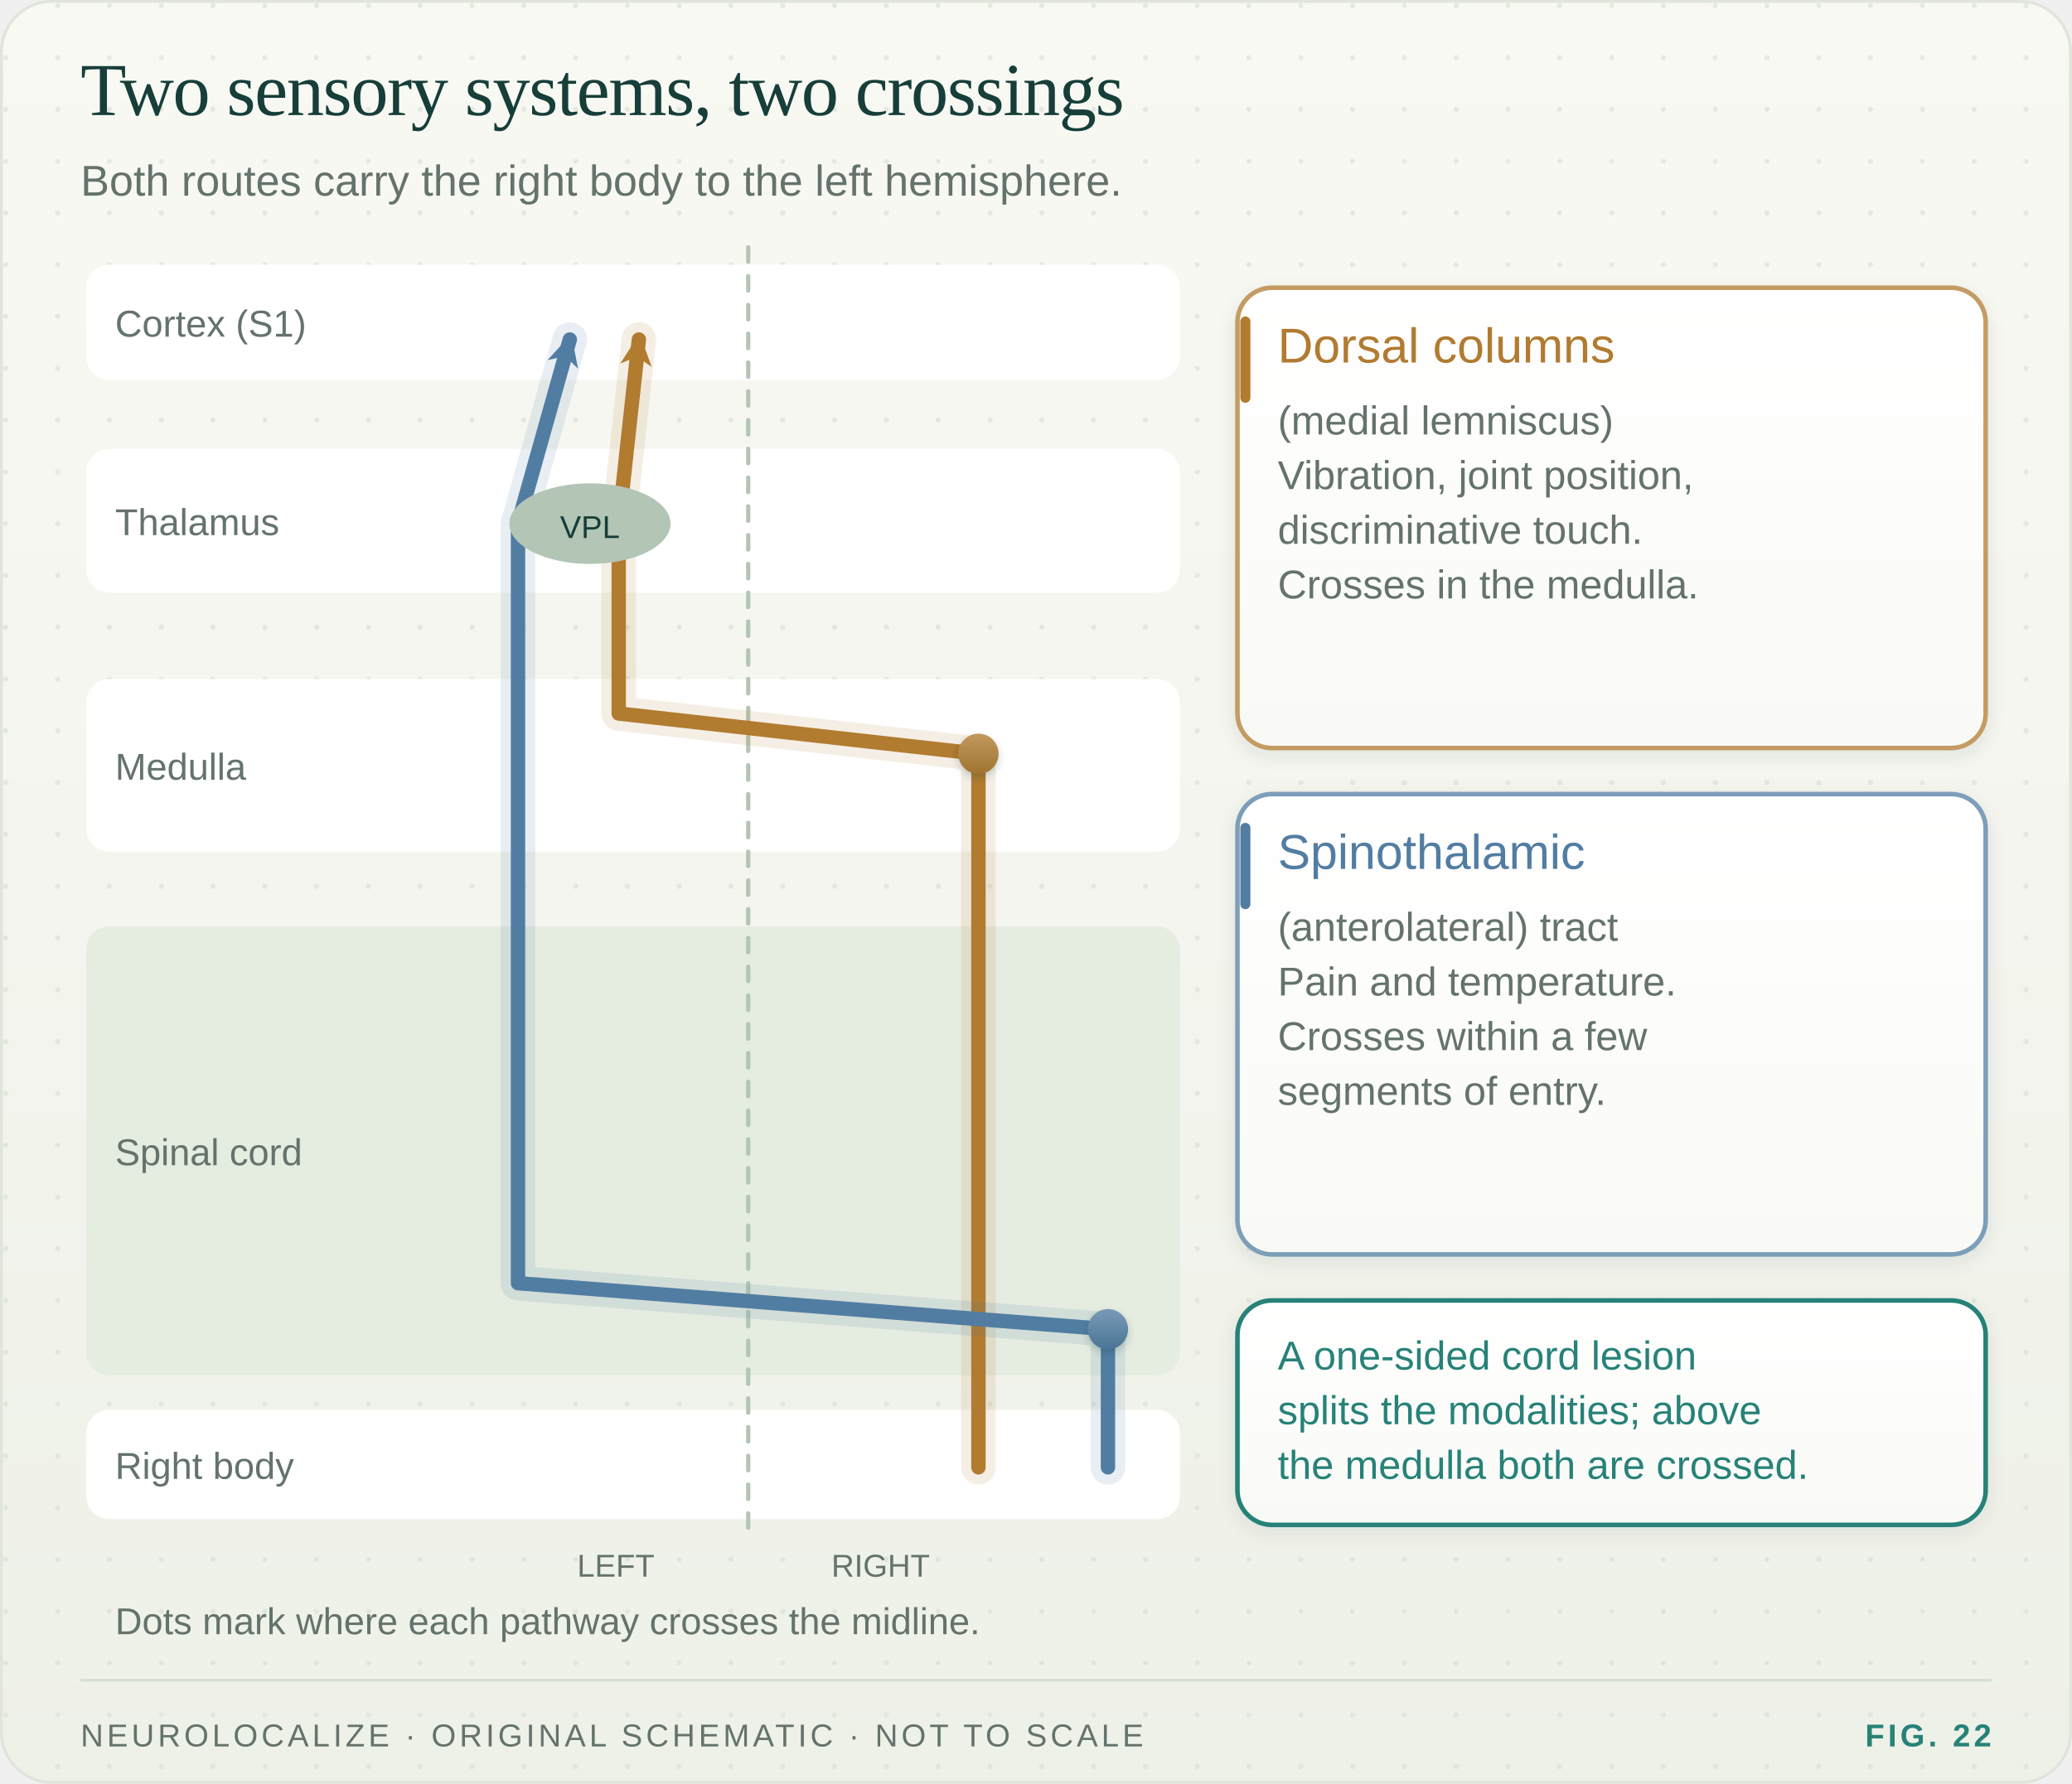
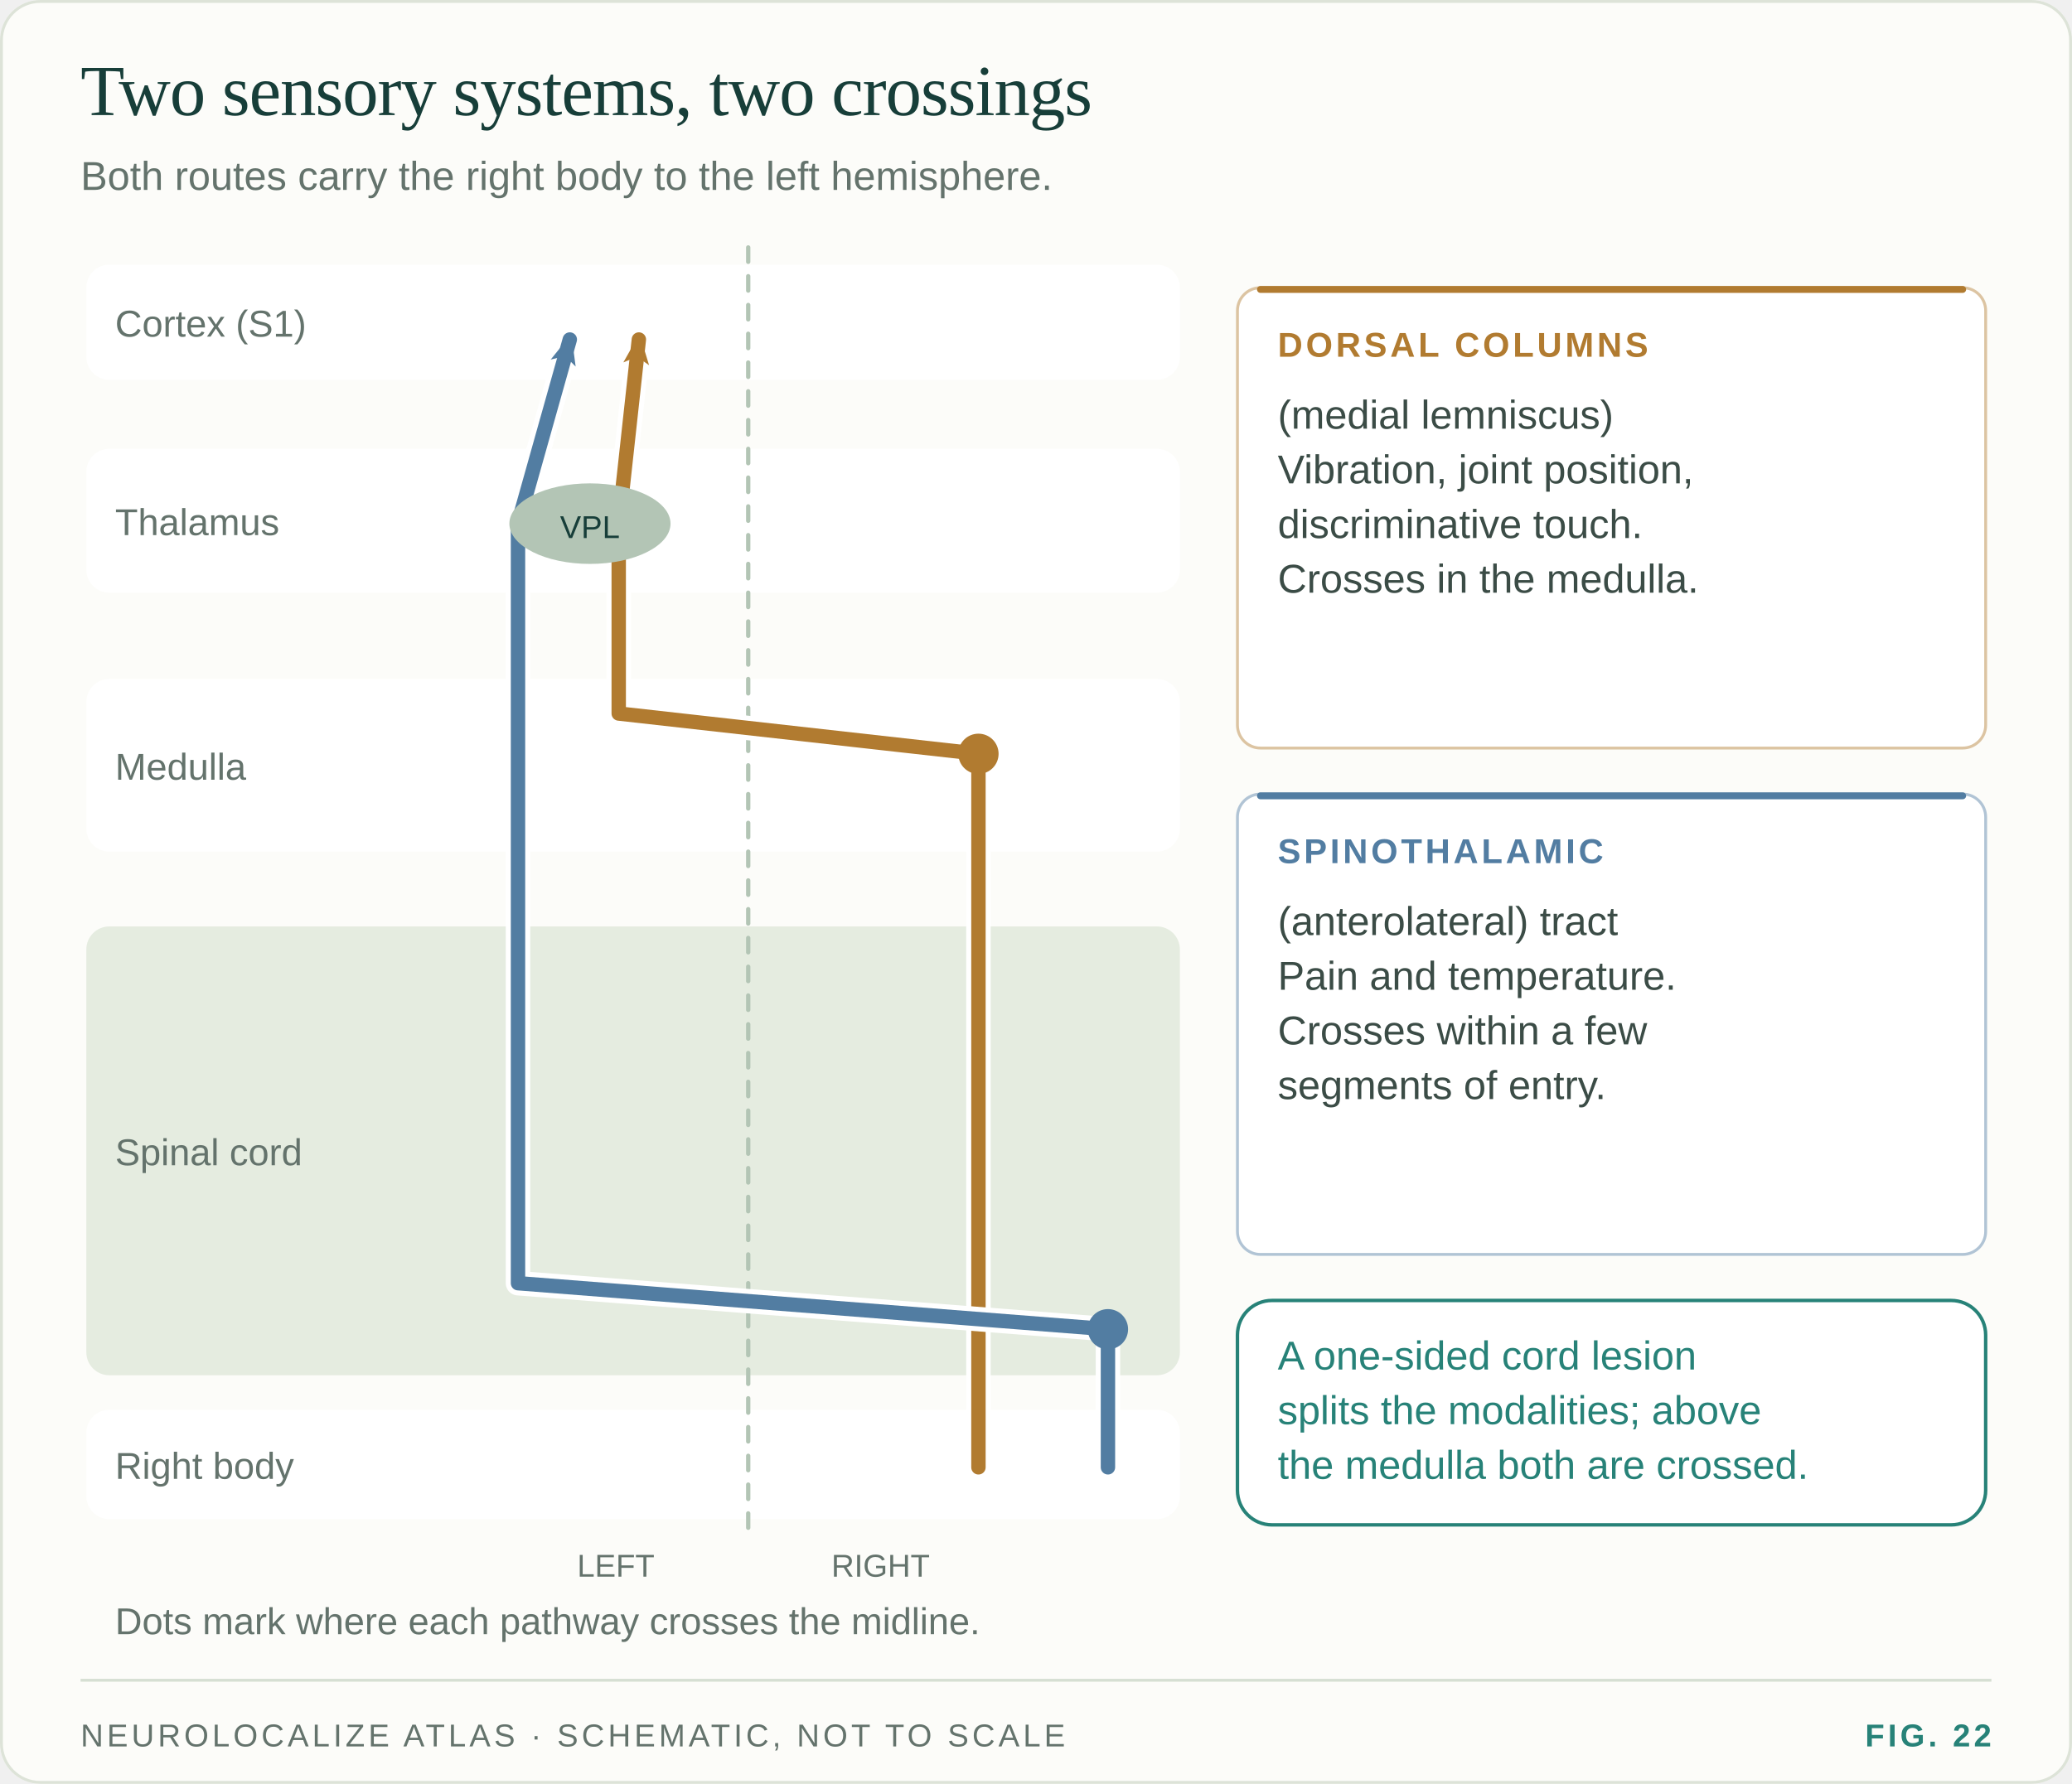
<svg xmlns="http://www.w3.org/2000/svg" width="720" height="620" viewBox="0 0 720 620" role="img">
  <defs>
    <linearGradient id="bg" x1="0" y1="0" x2="0" y2="1">
      <stop offset="0" stop-color="#f9f9f4" />
      <stop offset="1" stop-color="#eef1e8" />
    </linearGradient>
    <linearGradient id="card" x1="0" y1="0" x2="0" y2="1">
      <stop offset="0" stop-color="#ffffff" />
      <stop offset="1" stop-color="#f9faf6" />
    </linearGradient>
    <pattern id="dots" width="18" height="18" patternUnits="userSpaceOnUse">
      <circle cx="2" cy="2" r=".9" fill="#d3dbcf" />
    </pattern>
    <filter id="shadow" x="-10%" y="-10%" width="120%" height="130%">
      <feDropShadow dx="0" dy="2" stdDeviation="3" flood-color="#173e39" flood-opacity=".09" />
    </filter>
    <filter id="lift" x="-40%" y="-40%" width="180%" height="190%">
      <feDropShadow dx="0" dy="1.2" stdDeviation="1.4" flood-color="#173e39" flood-opacity=".22" />
    </filter>
-     <marker id="arrow-b17b30" markerUnits="userSpaceOnUse" markerWidth="16" markerHeight="16" refX="11" refY="8" orient="auto">
-       <path d="M2 2.5L13 8L2 13.5L5 8Z" fill="#b17b30" />
+     <marker id="arrow-b17b30" markerUnits="userSpaceOnUse" markerWidth="14" markerHeight="14" refX="10" refY="7" orient="auto">
+       <path d="M1.5 2.5L12 7L1.5 11.5L4 7Z" fill="#b17b30" />
    </marker>
-     <marker id="arrow-527da2" markerUnits="userSpaceOnUse" markerWidth="16" markerHeight="16" refX="11" refY="8" orient="auto">
-       <path d="M2 2.5L13 8L2 13.5L5 8Z" fill="#527da2" />
+     <marker id="arrow-527da2" markerUnits="userSpaceOnUse" markerWidth="14" markerHeight="14" refX="10" refY="7" orient="auto">
+       <path d="M1.5 2.5L12 7L1.5 11.5L4 7Z" fill="#527da2" />
    </marker>
-     <linearGradient id="gb17b30" x1="0" y1="0" x2="0" y2="1">
-       <stop offset="0" stop-color="#c2985e" />
-       <stop offset="1" stop-color="#9f7431" />
-     </linearGradient>
-     <linearGradient id="g527da2" x1="0" y1="0" x2="0" y2="1">
-       <stop offset="0" stop-color="#789ab6" />
-       <stop offset="1" stop-color="#4b7595" />
-     </linearGradient>
  </defs>
-   <rect width="720" height="620" rx="18" fill="url(#bg)" />
-   <rect width="720" height="620" rx="18" fill="url(#dots)" opacity=".55" />
-   <rect x=".5" y=".5" width="719" height="619" rx="17.5" fill="none" stroke="#dfe5da" />
+   <rect width="720" height="620" rx="14" fill="#fcfcf9" />
+   <rect x=".5" y=".5" width="719" height="619" rx="13.5" fill="none" stroke="#dde3d8" />
  <g font-family="Arial,Helvetica,sans-serif">
-     <text x="28" y="40" font-size="26" fill="#173e39" font-family="Georgia,'Times New Roman',serif" letter-spacing="-.4">Two sensory systems, two crossings</text>
-     <text x="28" y="68" font-size="15" fill="#64736c" text-anchor="start">Both routes carry the right body to the left hemisphere.</text>
+     <text x="28" y="40" font-size="25" fill="#173e39" font-family="Georgia,'Times New Roman',serif" letter-spacing="-.3">Two sensory systems, two crossings</text>
+     <text x="28" y="66" font-size="14" fill="#64736c" text-anchor="start">Both routes carry the right body to the left hemisphere.</text>
    <rect x="30" y="92" width="380" height="40" rx="8" fill="#ffffff" />
    <text x="40" y="117.0" font-size="13" fill="#64736c" text-anchor="start">Cortex (S1)</text>
    <rect x="30" y="156" width="380" height="50" rx="8" fill="#ffffff" />
    <text x="40" y="186.0" font-size="13" fill="#64736c" text-anchor="start">Thalamus</text>
    <rect x="30" y="236" width="380" height="60" rx="8" fill="#ffffff" />
    <text x="40" y="271.0" font-size="13" fill="#64736c" text-anchor="start">Medulla</text>
    <rect x="30" y="322" width="380" height="156" rx="8" fill="#e5ece0" />
    <text x="40" y="405.0" font-size="13" fill="#64736c" text-anchor="start">Spinal cord</text>
    <rect x="30" y="490" width="380" height="38" rx="8" fill="#ffffff" />
    <text x="40" y="514.0" font-size="13" fill="#64736c" text-anchor="start">Right body</text>
    <path d="M260 86L260 534" fill="none" stroke="#b3c5b5" stroke-width="1.5" stroke-linecap="round" stroke-linejoin="round" stroke-dasharray="5 5" />
    <text x="214" y="548" font-size="11" fill="#64736c" text-anchor="middle">LEFT</text>
    <text x="306" y="548" font-size="11" fill="#64736c" text-anchor="middle">RIGHT</text>
-     <path d="M340 510L340 262L215 248L215 182L222 118" fill="none" stroke="#b17b30" stroke-width="12" stroke-opacity=".13" stroke-linecap="round" stroke-linejoin="round" />
+     <path d="M340 510L340 262L215 248L215 182L222 118" fill="none" stroke="#ffffff" stroke-width="8.5" stroke-linecap="round" stroke-linejoin="round" />
    <path d="M340 510L340 262L215 248L215 182L222 118" fill="none" stroke="#b17b30" stroke-width="5" stroke-linecap="round" stroke-linejoin="round" marker-end="url(#arrow-b17b30)" />
-     <path d="M385 510L385 462L180 446L180 182L198 118" fill="none" stroke="#527da2" stroke-width="12" stroke-opacity=".13" stroke-linecap="round" stroke-linejoin="round" />
+     <path d="M385 510L385 462L180 446L180 182L198 118" fill="none" stroke="#ffffff" stroke-width="8.5" stroke-linecap="round" stroke-linejoin="round" />
    <path d="M385 510L385 462L180 446L180 182L198 118" fill="none" stroke="#527da2" stroke-width="5" stroke-linecap="round" stroke-linejoin="round" marker-end="url(#arrow-527da2)" />
-     <circle cx="340" cy="262" r="7" fill="url(#gb17b30)" filter="url(#lift)" />
-     <circle cx="385" cy="462" r="7" fill="url(#g527da2)" filter="url(#lift)" />
+     <circle cx="340" cy="262" r="7" fill="#b17b30" />
+     <circle cx="385" cy="462" r="7" fill="#527da2" />
    <ellipse cx="205" cy="182" rx="28" ry="14" fill="#b3c5b5" />
    <text x="205" y="187" font-size="11" fill="#173e39" text-anchor="middle">VPL</text>
-     <rect x="430" y="100" width="260" height="160" rx="12" fill="url(#card)" stroke="#c49c64" stroke-width="1.6" filter="url(#shadow)" />
-     <rect x="431" y="110" width="3.5" height="30" rx="1.75" fill="#b17b30" />
-     <text x="444" y="126" font-size="17" fill="#b17b30" text-anchor="start">Dorsal columns</text>
-     <text x="444" y="151" font-size="14" fill="#64736c" text-anchor="start">(medial lemniscus)</text>
-     <text x="444" y="170" font-size="14" fill="#64736c" text-anchor="start">Vibration, joint position,</text>
-     <text x="444" y="189" font-size="14" fill="#64736c" text-anchor="start">discriminative touch.</text>
-     <text x="444" y="208" font-size="14" fill="#64736c" text-anchor="start">Crosses in the medulla.</text>
-     <rect x="430" y="276" width="260" height="160" rx="12" fill="url(#card)" stroke="#7d9eb9" stroke-width="1.6" filter="url(#shadow)" />
-     <rect x="431" y="286" width="3.5" height="30" rx="1.75" fill="#527da2" />
-     <text x="444" y="302" font-size="17" fill="#527da2" text-anchor="start">Spinothalamic</text>
-     <text x="444" y="327" font-size="14" fill="#64736c" text-anchor="start">(anterolateral) tract</text>
-     <text x="444" y="346" font-size="14" fill="#64736c" text-anchor="start">Pain and temperature.</text>
-     <text x="444" y="365" font-size="14" fill="#64736c" text-anchor="start">Crosses within a few</text>
-     <text x="444" y="384" font-size="14" fill="#64736c" text-anchor="start">segments of entry.</text>
-     <rect x="430" y="452" width="260" height="78" rx="12" fill="url(#card)" stroke="#278278" stroke-width="1.6" filter="url(#shadow)" />
+     <rect x="430" y="100" width="260" height="160" rx="8" fill="#ffffff" stroke="#dcc4a2" stroke-width="1" />
+     <path d="M438 100.6L682 100.6" stroke="#b17b30" stroke-width="2.4" stroke-linecap="round" />
+     <text x="444" y="124" font-size="12" fill="#b17b30" font-weight="700" letter-spacing="1.1">DORSAL COLUMNS</text>
+     <text x="444" y="149" font-size="14" fill="#3b4c46" text-anchor="start">(medial lemniscus)</text>
+     <text x="444" y="168" font-size="14" fill="#3b4c46" text-anchor="start">Vibration, joint position,</text>
+     <text x="444" y="187" font-size="14" fill="#3b4c46" text-anchor="start">discriminative touch.</text>
+     <text x="444" y="206" font-size="14" fill="#3b4c46" text-anchor="start">Crosses in the medulla.</text>
+     <rect x="430" y="276" width="260" height="160" rx="8" fill="#ffffff" stroke="#b1c4d5" stroke-width="1" />
+     <path d="M438 276.6L682 276.6" stroke="#527da2" stroke-width="2.4" stroke-linecap="round" />
+     <text x="444" y="300" font-size="12" fill="#527da2" font-weight="700" letter-spacing="1.1">SPINOTHALAMIC</text>
+     <text x="444" y="325" font-size="14" fill="#3b4c46" text-anchor="start">(anterolateral) tract</text>
+     <text x="444" y="344" font-size="14" fill="#3b4c46" text-anchor="start">Pain and temperature.</text>
+     <text x="444" y="363" font-size="14" fill="#3b4c46" text-anchor="start">Crosses within a few</text>
+     <text x="444" y="382" font-size="14" fill="#3b4c46" text-anchor="start">segments of entry.</text>
+     <rect x="430" y="452" width="260" height="78" rx="12" fill="#ffffff" stroke="#278278" stroke-width="1.2" />
    <text x="444" y="476" font-size="14" fill="#278278" text-anchor="start">A one-sided cord lesion</text>
    <text x="444" y="495" font-size="14" fill="#278278" text-anchor="start">splits the modalities; above</text>
    <text x="444" y="514" font-size="14" fill="#278278" text-anchor="start">the medulla both are crossed.</text>
    <text x="40" y="568" font-size="13" fill="#64736c" text-anchor="start">Dots mark where each pathway crosses the midline.</text>
    <path d="M28 584L692 584" fill="none" stroke="#d6dfd3" stroke-width="1" />
-     <text x="28" y="607" font-size="11" fill="#64736c" letter-spacing="1.2">NEUROLOCALIZE  ·  ORIGINAL SCHEMATIC  ·  NOT TO SCALE</text>
+     <text x="28" y="607" font-size="11" fill="#64736c" letter-spacing="1.2">NEUROLOCALIZE ATLAS  ·  SCHEMATIC, NOT TO SCALE</text>
    <text x="692" y="607" font-size="11" fill="#278278" text-anchor="end" letter-spacing="1.2" font-weight="700">FIG. 22</text>
  </g>
</svg>
